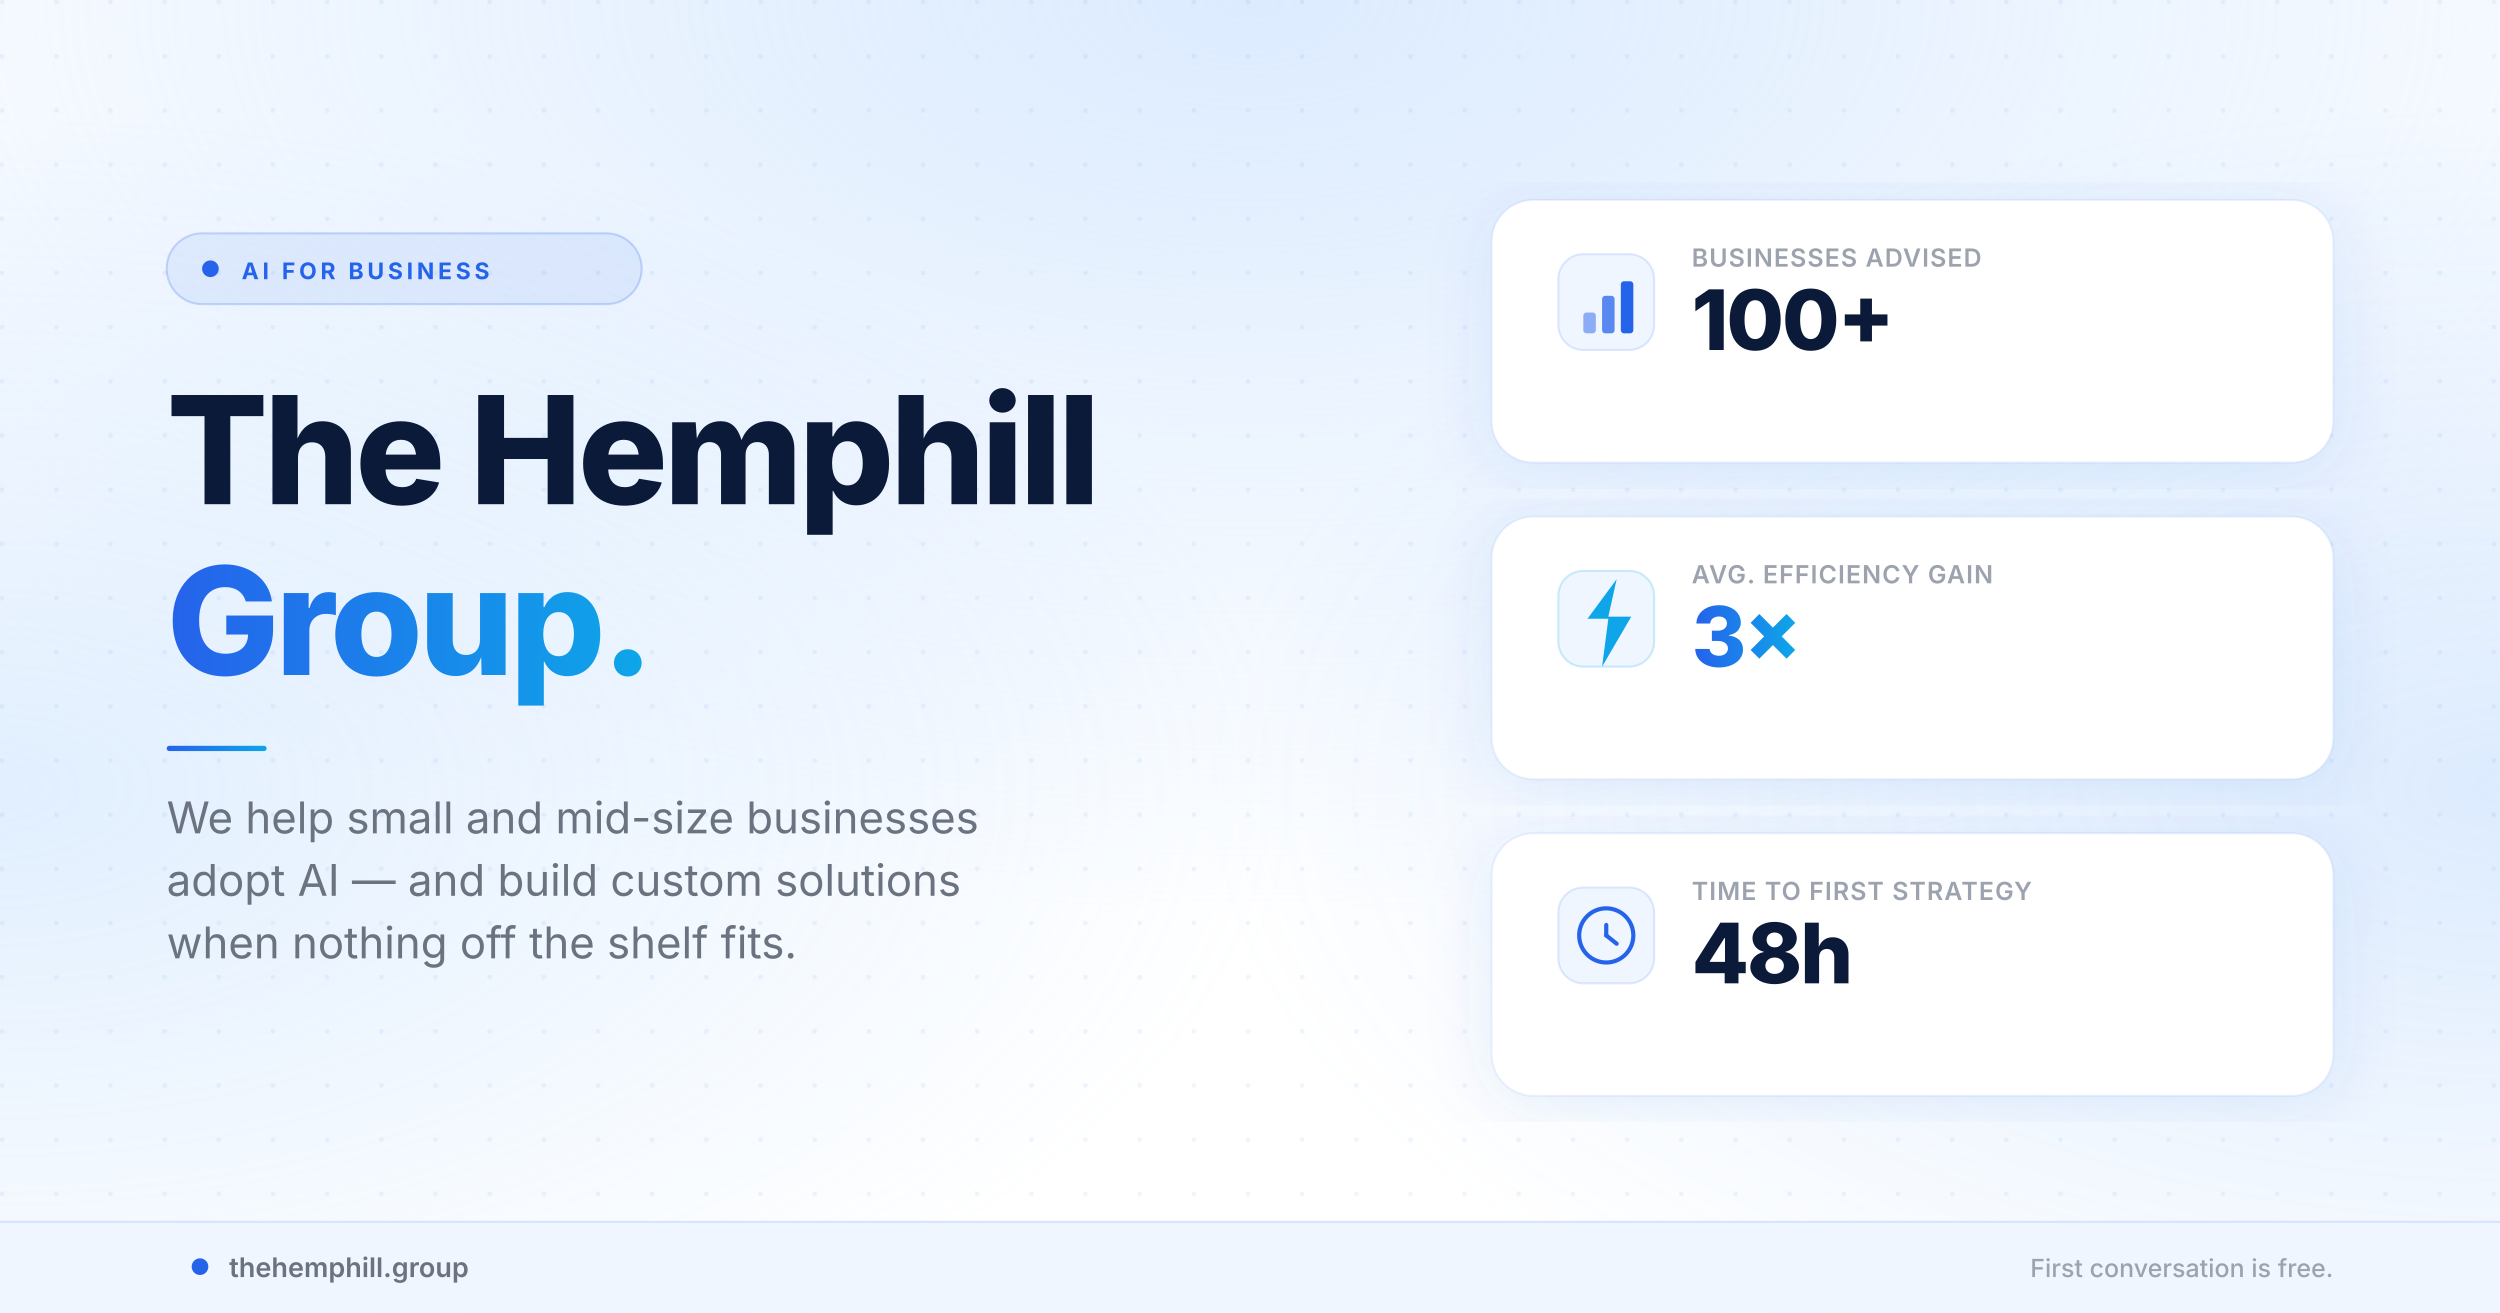
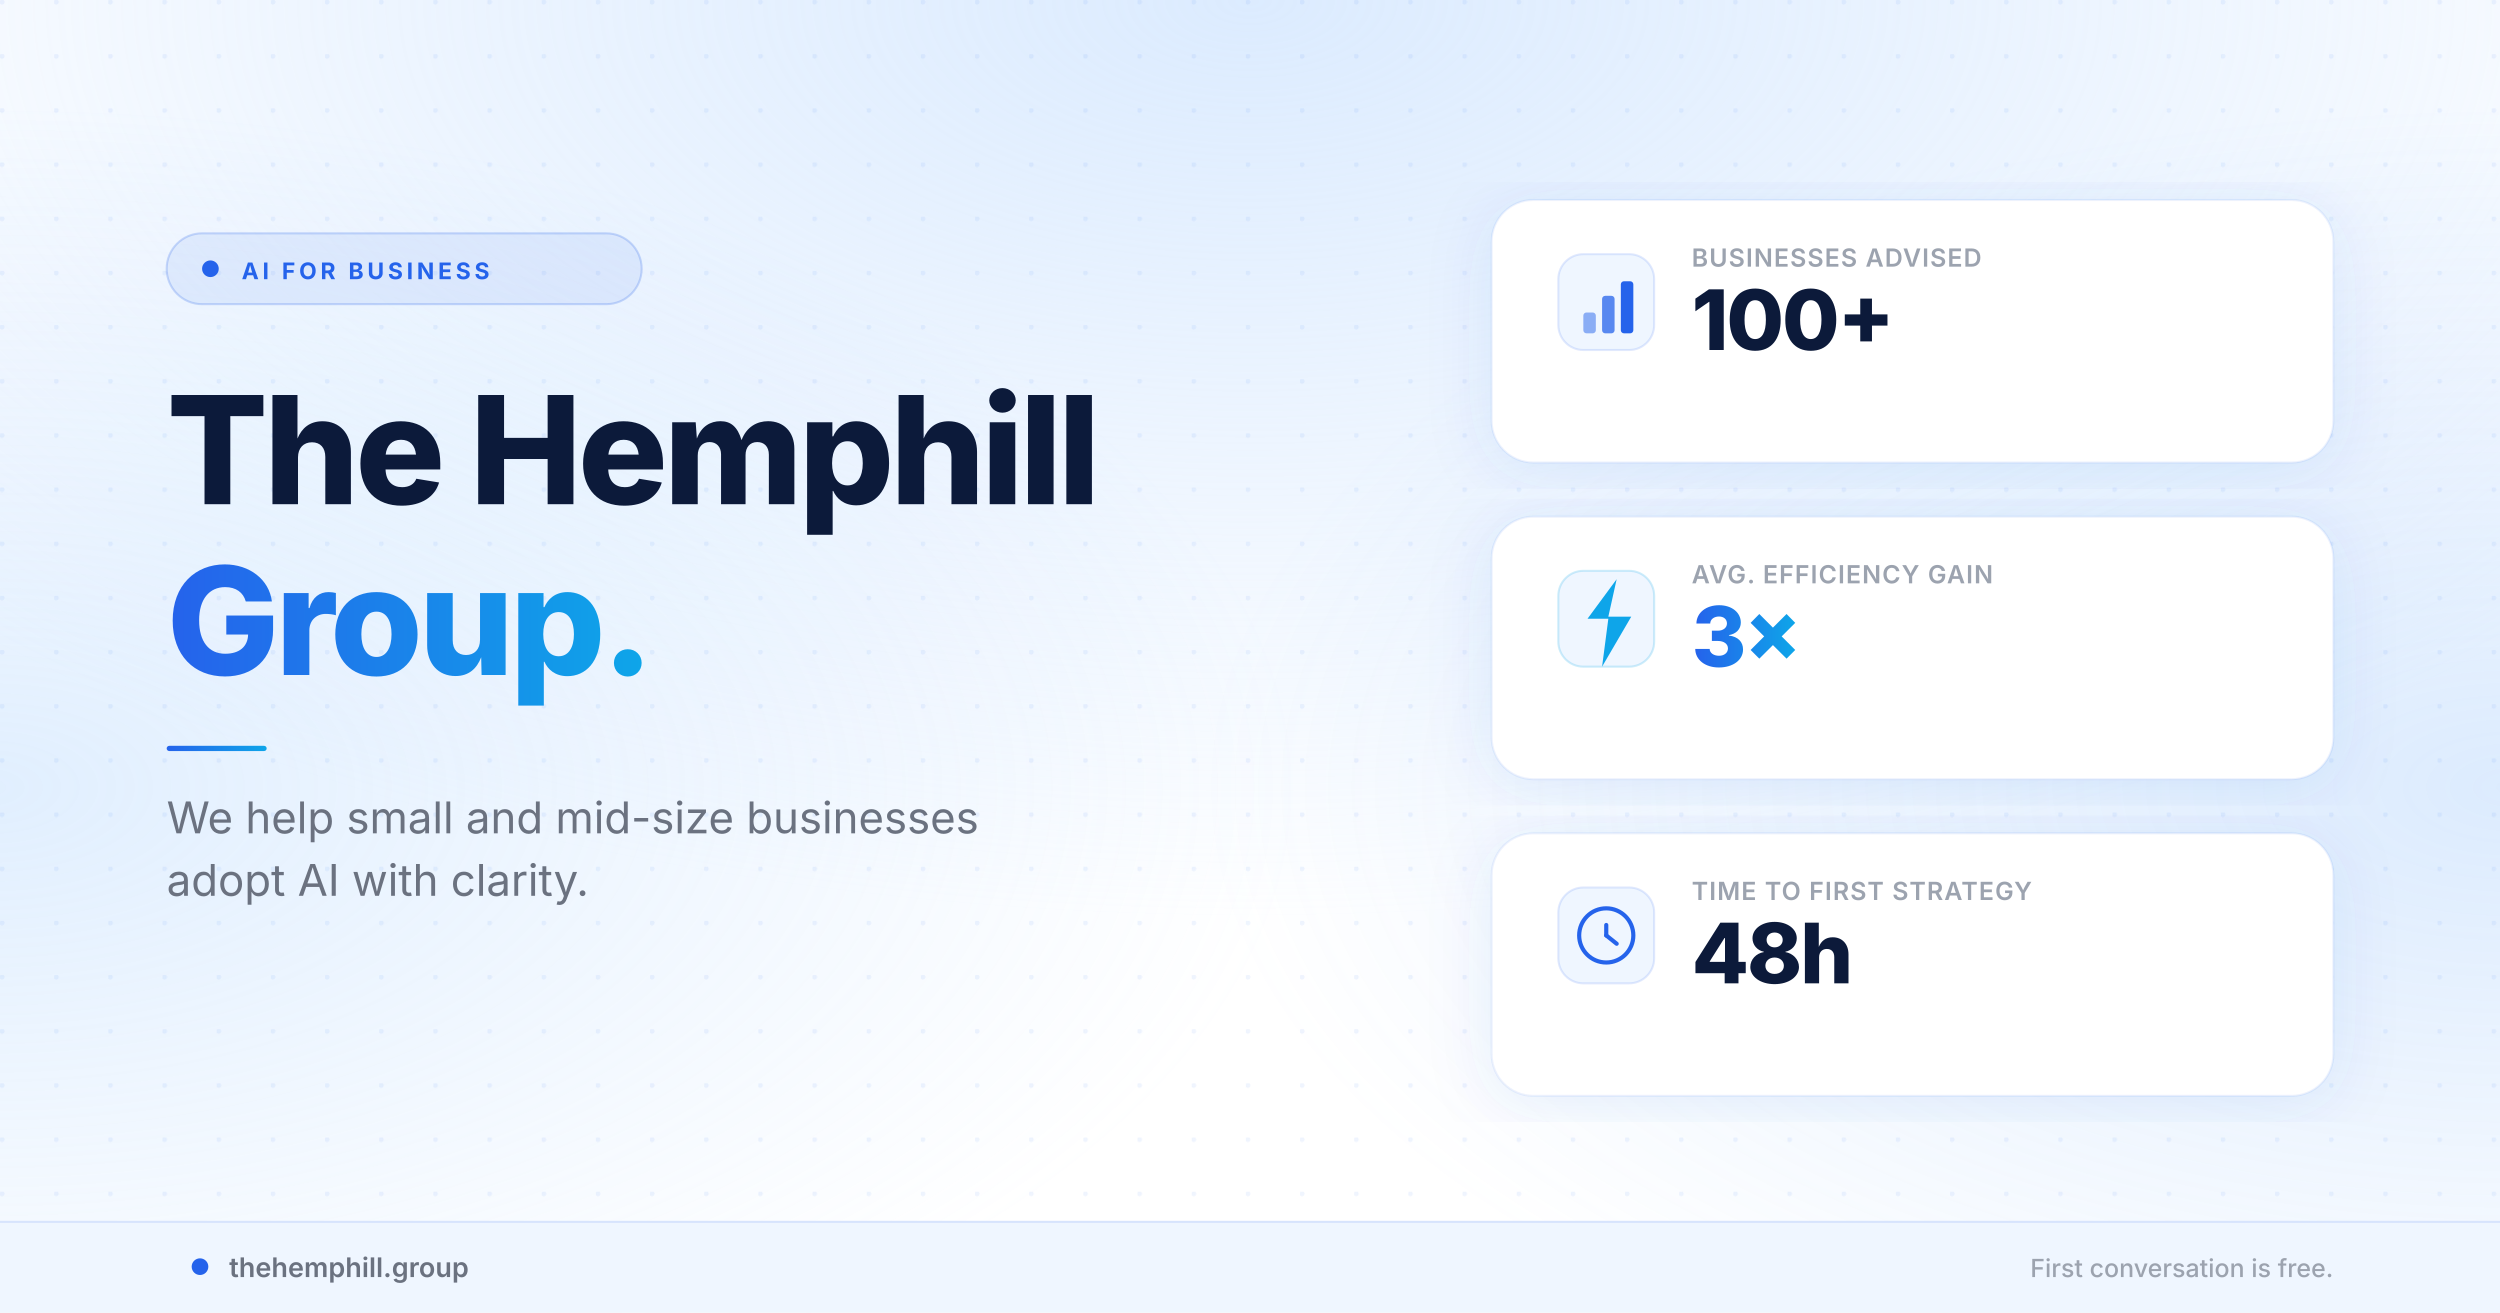
<svg xmlns="http://www.w3.org/2000/svg" width="1200" height="630" viewBox="0 0 1200 630">
  <defs>
    <radialGradient id="vg1" cx="50%" cy="0%" r="70%">
      <stop offset="0%" stop-color="#bfdbfe" stop-opacity="0.55" />
      <stop offset="100%" stop-color="#bfdbfe" stop-opacity="0" />
    </radialGradient>
    <radialGradient id="vg2" cx="0%" cy="60%" r="52%">
      <stop offset="0%" stop-color="#93c5fd" stop-opacity="0.28" />
      <stop offset="100%" stop-color="#93c5fd" stop-opacity="0" />
    </radialGradient>
    <radialGradient id="vg3" cx="100%" cy="60%" r="52%">
      <stop offset="0%" stop-color="#60a5fa" stop-opacity="0.22" />
      <stop offset="100%" stop-color="#60a5fa" stop-opacity="0" />
    </radialGradient>
    <linearGradient id="tg" x1="0%" y1="0%" x2="100%" y2="0%">
      <stop offset="0%" stop-color="#2563eb" />
      <stop offset="100%" stop-color="#0ea5e9" />
    </linearGradient>
    <linearGradient id="btnGrad" x1="0%" y1="0%" x2="100%" y2="100%">
      <stop offset="0%" stop-color="#1d4ed8" />
      <stop offset="100%" stop-color="#2563eb" />
    </linearGradient>
    <filter id="cs">
      <feDropShadow dx="0" dy="4" stdDeviation="16" flood-color="#1d4ed8" flood-opacity="0.09" />
    </filter>
    <filter id="cs2">
      <feDropShadow dx="0" dy="2" stdDeviation="8" flood-color="#1d4ed8" flood-opacity="0.12" />
    </filter>
    <pattern id="dg" x="0" y="0" width="26" height="26" patternUnits="userSpaceOnUse">
      <circle cx="1" cy="1" r="1.2" fill="#2563eb" opacity="0.07" />
    </pattern>
  </defs>
  <rect width="1200" height="630" fill="#ffffff" />
  <rect width="1200" height="630" fill="url(#vg1)" />
  <rect width="1200" height="630" fill="url(#vg2)" />
  <rect width="1200" height="630" fill="url(#vg3)" />
  <rect width="1200" height="630" fill="url(#dg)" />
  <rect x="80" y="112" width="228" height="34" rx="17" fill="#2563eb" fill-opacity="0.08" stroke="#2563eb" stroke-opacity="0.22" stroke-width="1" />
  <circle cx="101" cy="129" r="4" fill="#2563eb" />
  <text x="116" y="134" font-family="-apple-system, BlinkMacSystemFont, 'Segoe UI', sans-serif" font-size="11" font-weight="700" fill="#2563eb" letter-spacing="1.8">AI FOR BUSINESS</text>
  <text x="80" y="242" font-family="-apple-system, BlinkMacSystemFont, 'Segoe UI', sans-serif" font-size="72" font-weight="800" fill="#0c1a3a" letter-spacing="-2">The Hemphill</text>
  <text x="80" y="324" font-family="-apple-system, BlinkMacSystemFont, 'Segoe UI', sans-serif" font-size="72" font-weight="800" fill="url(#tg)" letter-spacing="-2">Group.</text>
  <rect x="80" y="358" width="48" height="2.5" rx="1.25" fill="url(#tg)" />
  <text x="80" y="400" font-family="-apple-system, BlinkMacSystemFont, 'Segoe UI', sans-serif" font-size="21" font-weight="400" fill="#6b7280">We help small and mid-size businesses</text>
-   <text x="80" y="430" font-family="-apple-system, BlinkMacSystemFont, 'Segoe UI', sans-serif" font-size="21" font-weight="400" fill="#6b7280">adopt AI — and build custom solutions</text>
-   <text x="80" y="460" font-family="-apple-system, BlinkMacSystemFont, 'Segoe UI', sans-serif" font-size="21" font-weight="400" fill="#6b7280">when nothing off the shelf fits.</text>
+   <text x="80" y="430" font-family="-apple-system, BlinkMacSystemFont, 'Segoe UI', sans-serif" font-size="21" font-weight="400" fill="#6b7280">adopt AI with clarity.</text>
  <rect x="716" y="96" width="404" height="126" rx="20" fill="white" filter="url(#cs)" stroke="#2563eb" stroke-opacity="0.08" stroke-width="1" />
  <rect x="748" y="122" width="46" height="46" rx="12" fill="#eff6ff" stroke="#2563eb" stroke-opacity="0.14" stroke-width="1" />
  <rect x="760" y="150" width="6" height="10" rx="1.5" fill="#2563eb" opacity="0.5" />
  <rect x="769" y="142" width="6" height="18" rx="1.5" fill="#2563eb" opacity="0.75" />
  <rect x="778" y="135" width="6" height="25" rx="1.5" fill="#2563eb" />
  <text x="812" y="128" font-family="-apple-system, BlinkMacSystemFont, 'Segoe UI', sans-serif" font-size="12" font-weight="600" fill="#9ca3af" letter-spacing="0.5">BUSINESSES ADVISED</text>
  <text x="812" y="168" font-family="-apple-system, BlinkMacSystemFont, 'Segoe UI', sans-serif" font-size="40" font-weight="800" fill="#0c1a3a" letter-spacing="-1">100+</text>
  <rect x="716" y="248" width="404" height="126" rx="20" fill="white" filter="url(#cs)" stroke="#2563eb" stroke-opacity="0.08" stroke-width="1" />
  <rect x="748" y="274" width="46" height="46" rx="12" fill="#eff6ff" stroke="#0ea5e9" stroke-opacity="0.2" stroke-width="1" />
  <polygon points="776,278 762,297 772,297 769,320 783,296 772,296" fill="#0ea5e9" />
  <text x="812" y="280" font-family="-apple-system, BlinkMacSystemFont, 'Segoe UI', sans-serif" font-size="12" font-weight="600" fill="#9ca3af" letter-spacing="0.5">AVG. EFFICIENCY GAIN</text>
  <text x="812" y="320" font-family="-apple-system, BlinkMacSystemFont, 'Segoe UI', sans-serif" font-size="40" font-weight="800" fill="url(#tg)" letter-spacing="-1">3×</text>
  <rect x="716" y="400" width="404" height="126" rx="20" fill="white" filter="url(#cs)" stroke="#2563eb" stroke-opacity="0.08" stroke-width="1" />
  <rect x="748" y="426" width="46" height="46" rx="12" fill="#eff6ff" stroke="#2563eb" stroke-opacity="0.14" stroke-width="1" />
  <circle cx="771" cy="449" r="13" fill="none" stroke="#2563eb" stroke-width="2" />
  <line x1="771" y1="444" x2="771" y2="449" stroke="#2563eb" stroke-width="2" stroke-linecap="round" />
  <line x1="771" y1="449" x2="776" y2="453" stroke="#2563eb" stroke-width="2" stroke-linecap="round" />
  <text x="812" y="432" font-family="-apple-system, BlinkMacSystemFont, 'Segoe UI', sans-serif" font-size="12" font-weight="600" fill="#9ca3af" letter-spacing="0.5">TIME TO FIRST STRATEGY</text>
  <text x="812" y="472" font-family="-apple-system, BlinkMacSystemFont, 'Segoe UI', sans-serif" font-size="40" font-weight="800" fill="#0c1a3a" letter-spacing="-1">48h</text>
  <rect x="0" y="586" width="1200" height="44" fill="#eff6ff" />
  <rect x="0" y="586" width="1200" height="1" fill="#2563eb" fill-opacity="0.12" />
  <circle cx="96" cy="608" r="4" fill="#2563eb" />
  <text x="110" y="613" font-family="-apple-system, BlinkMacSystemFont, 'Segoe UI', sans-serif" font-size="13" font-weight="600" fill="#6b7280">thehemphill.group</text>
  <text x="1120" y="613" font-family="-apple-system, BlinkMacSystemFont, 'Segoe UI', sans-serif" font-size="12" font-weight="500" fill="#9ca3af" text-anchor="end">First conversation is free.</text>
</svg>
